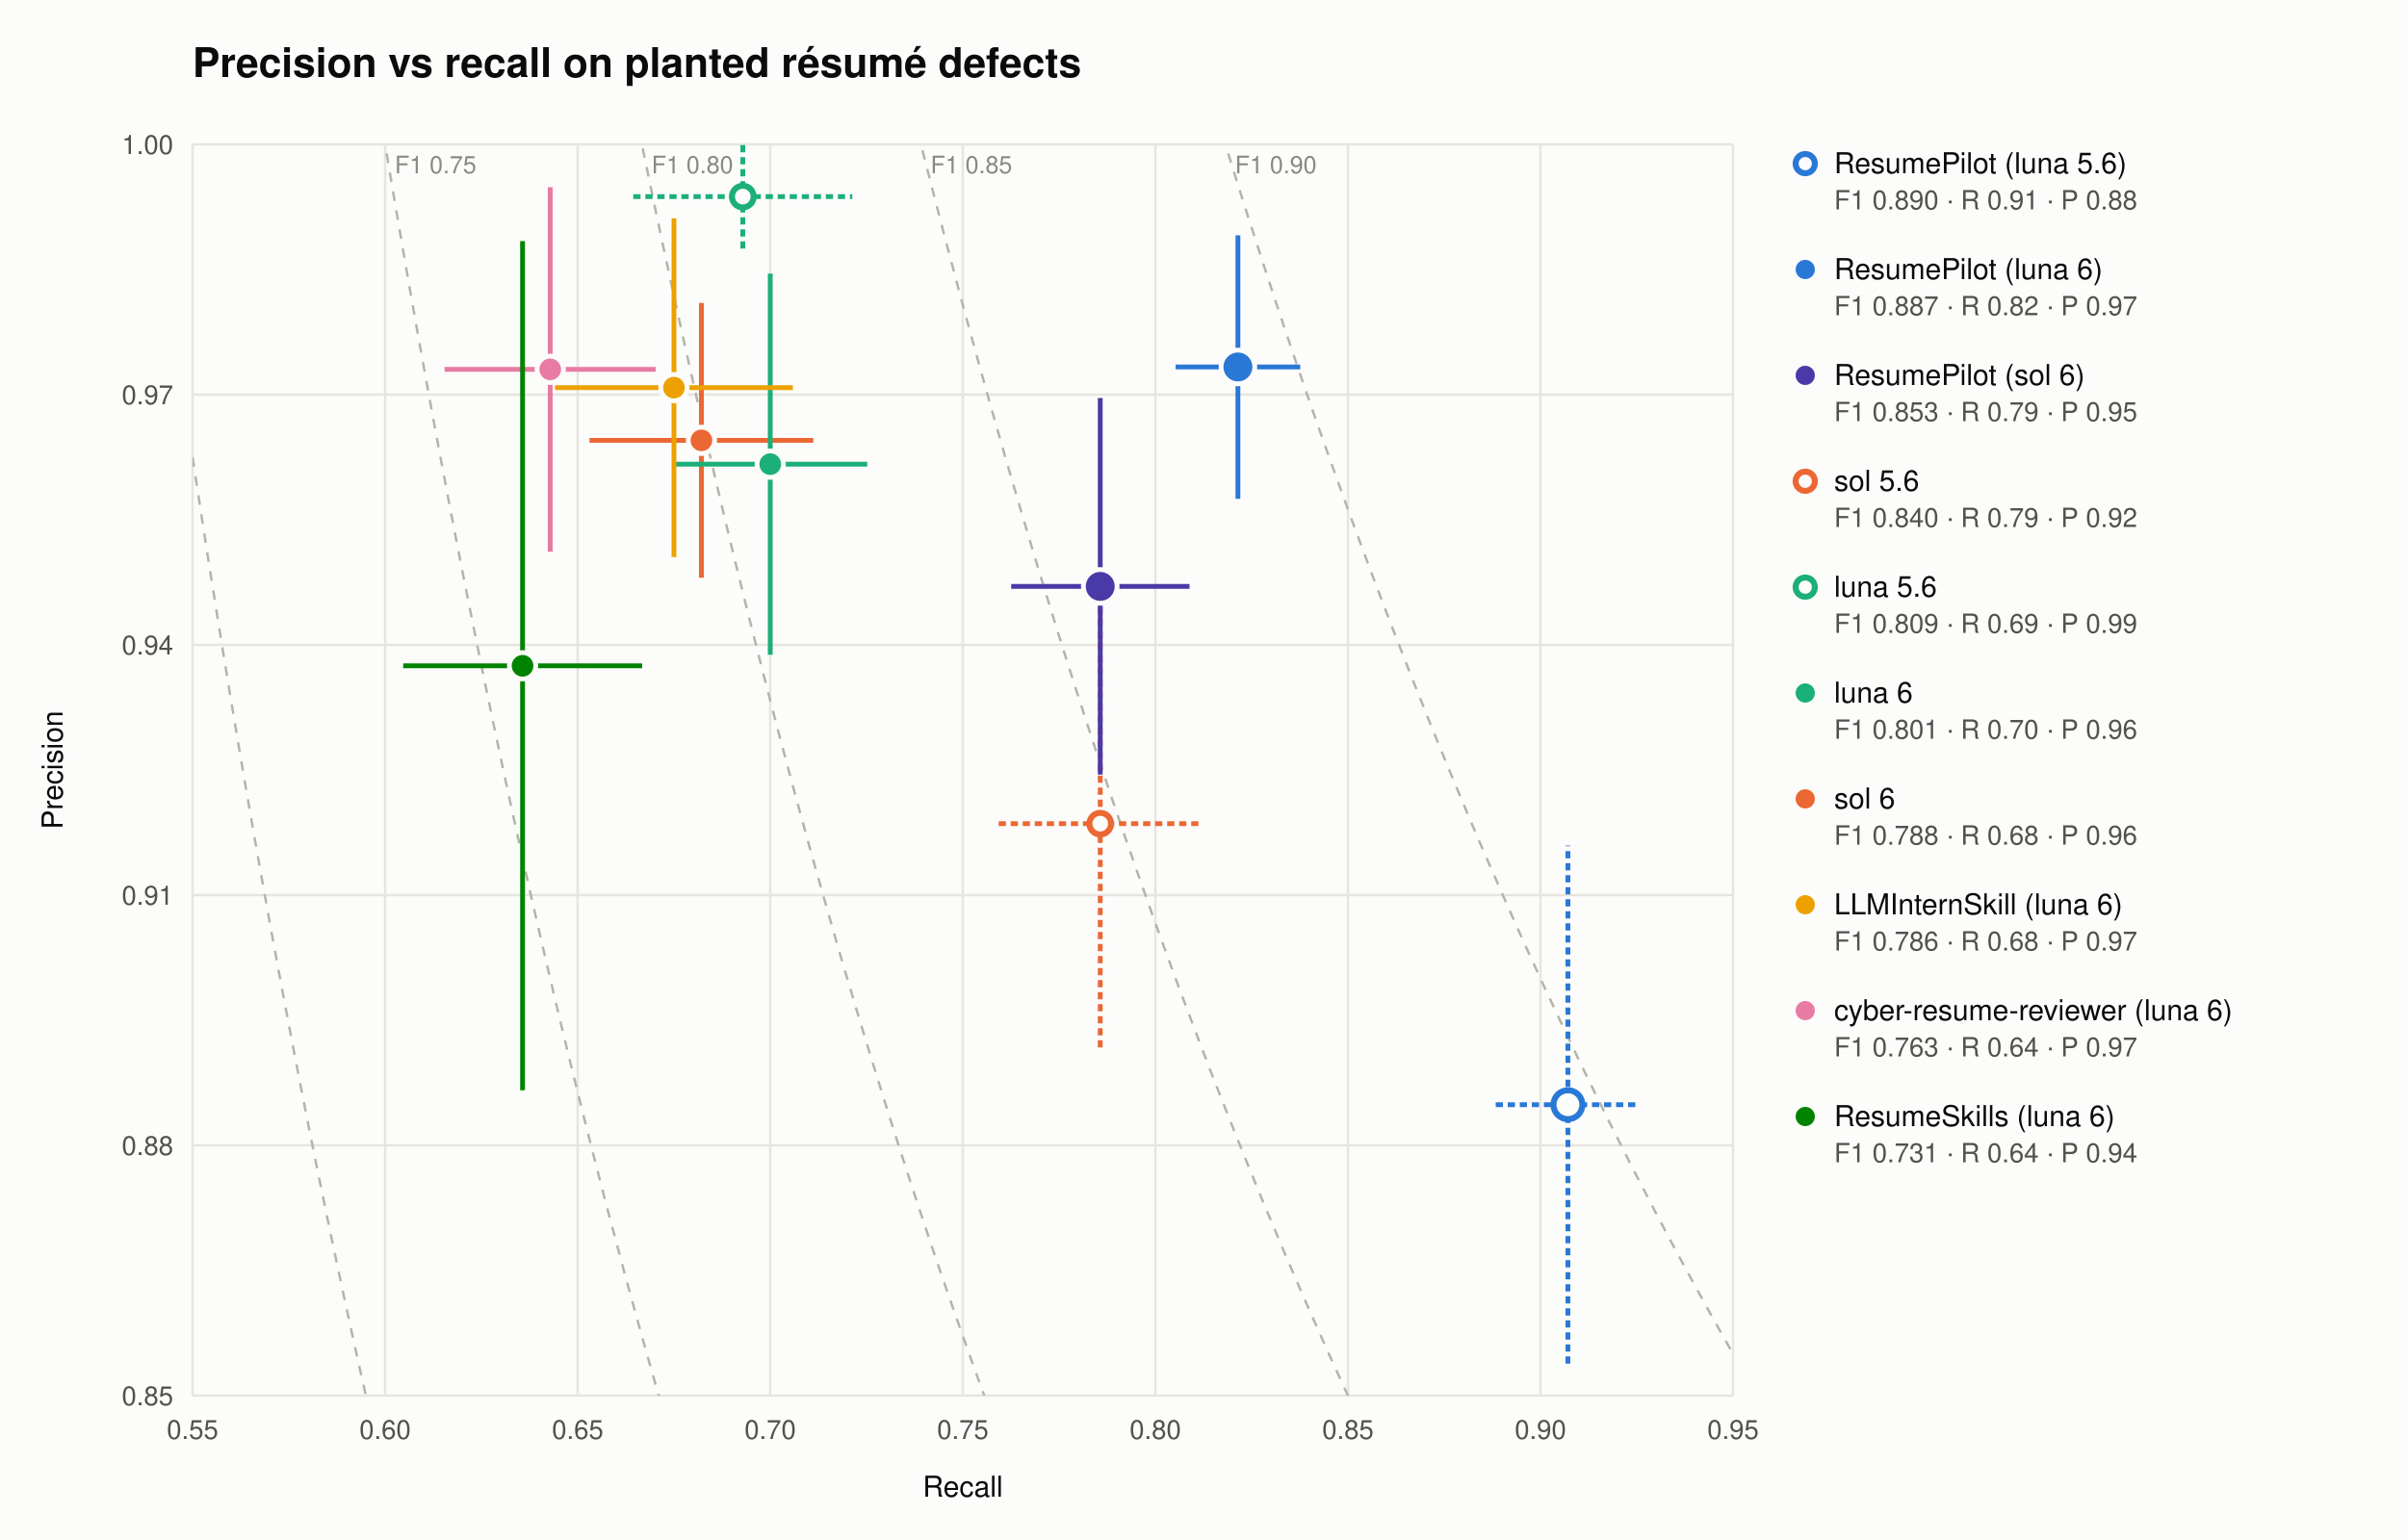
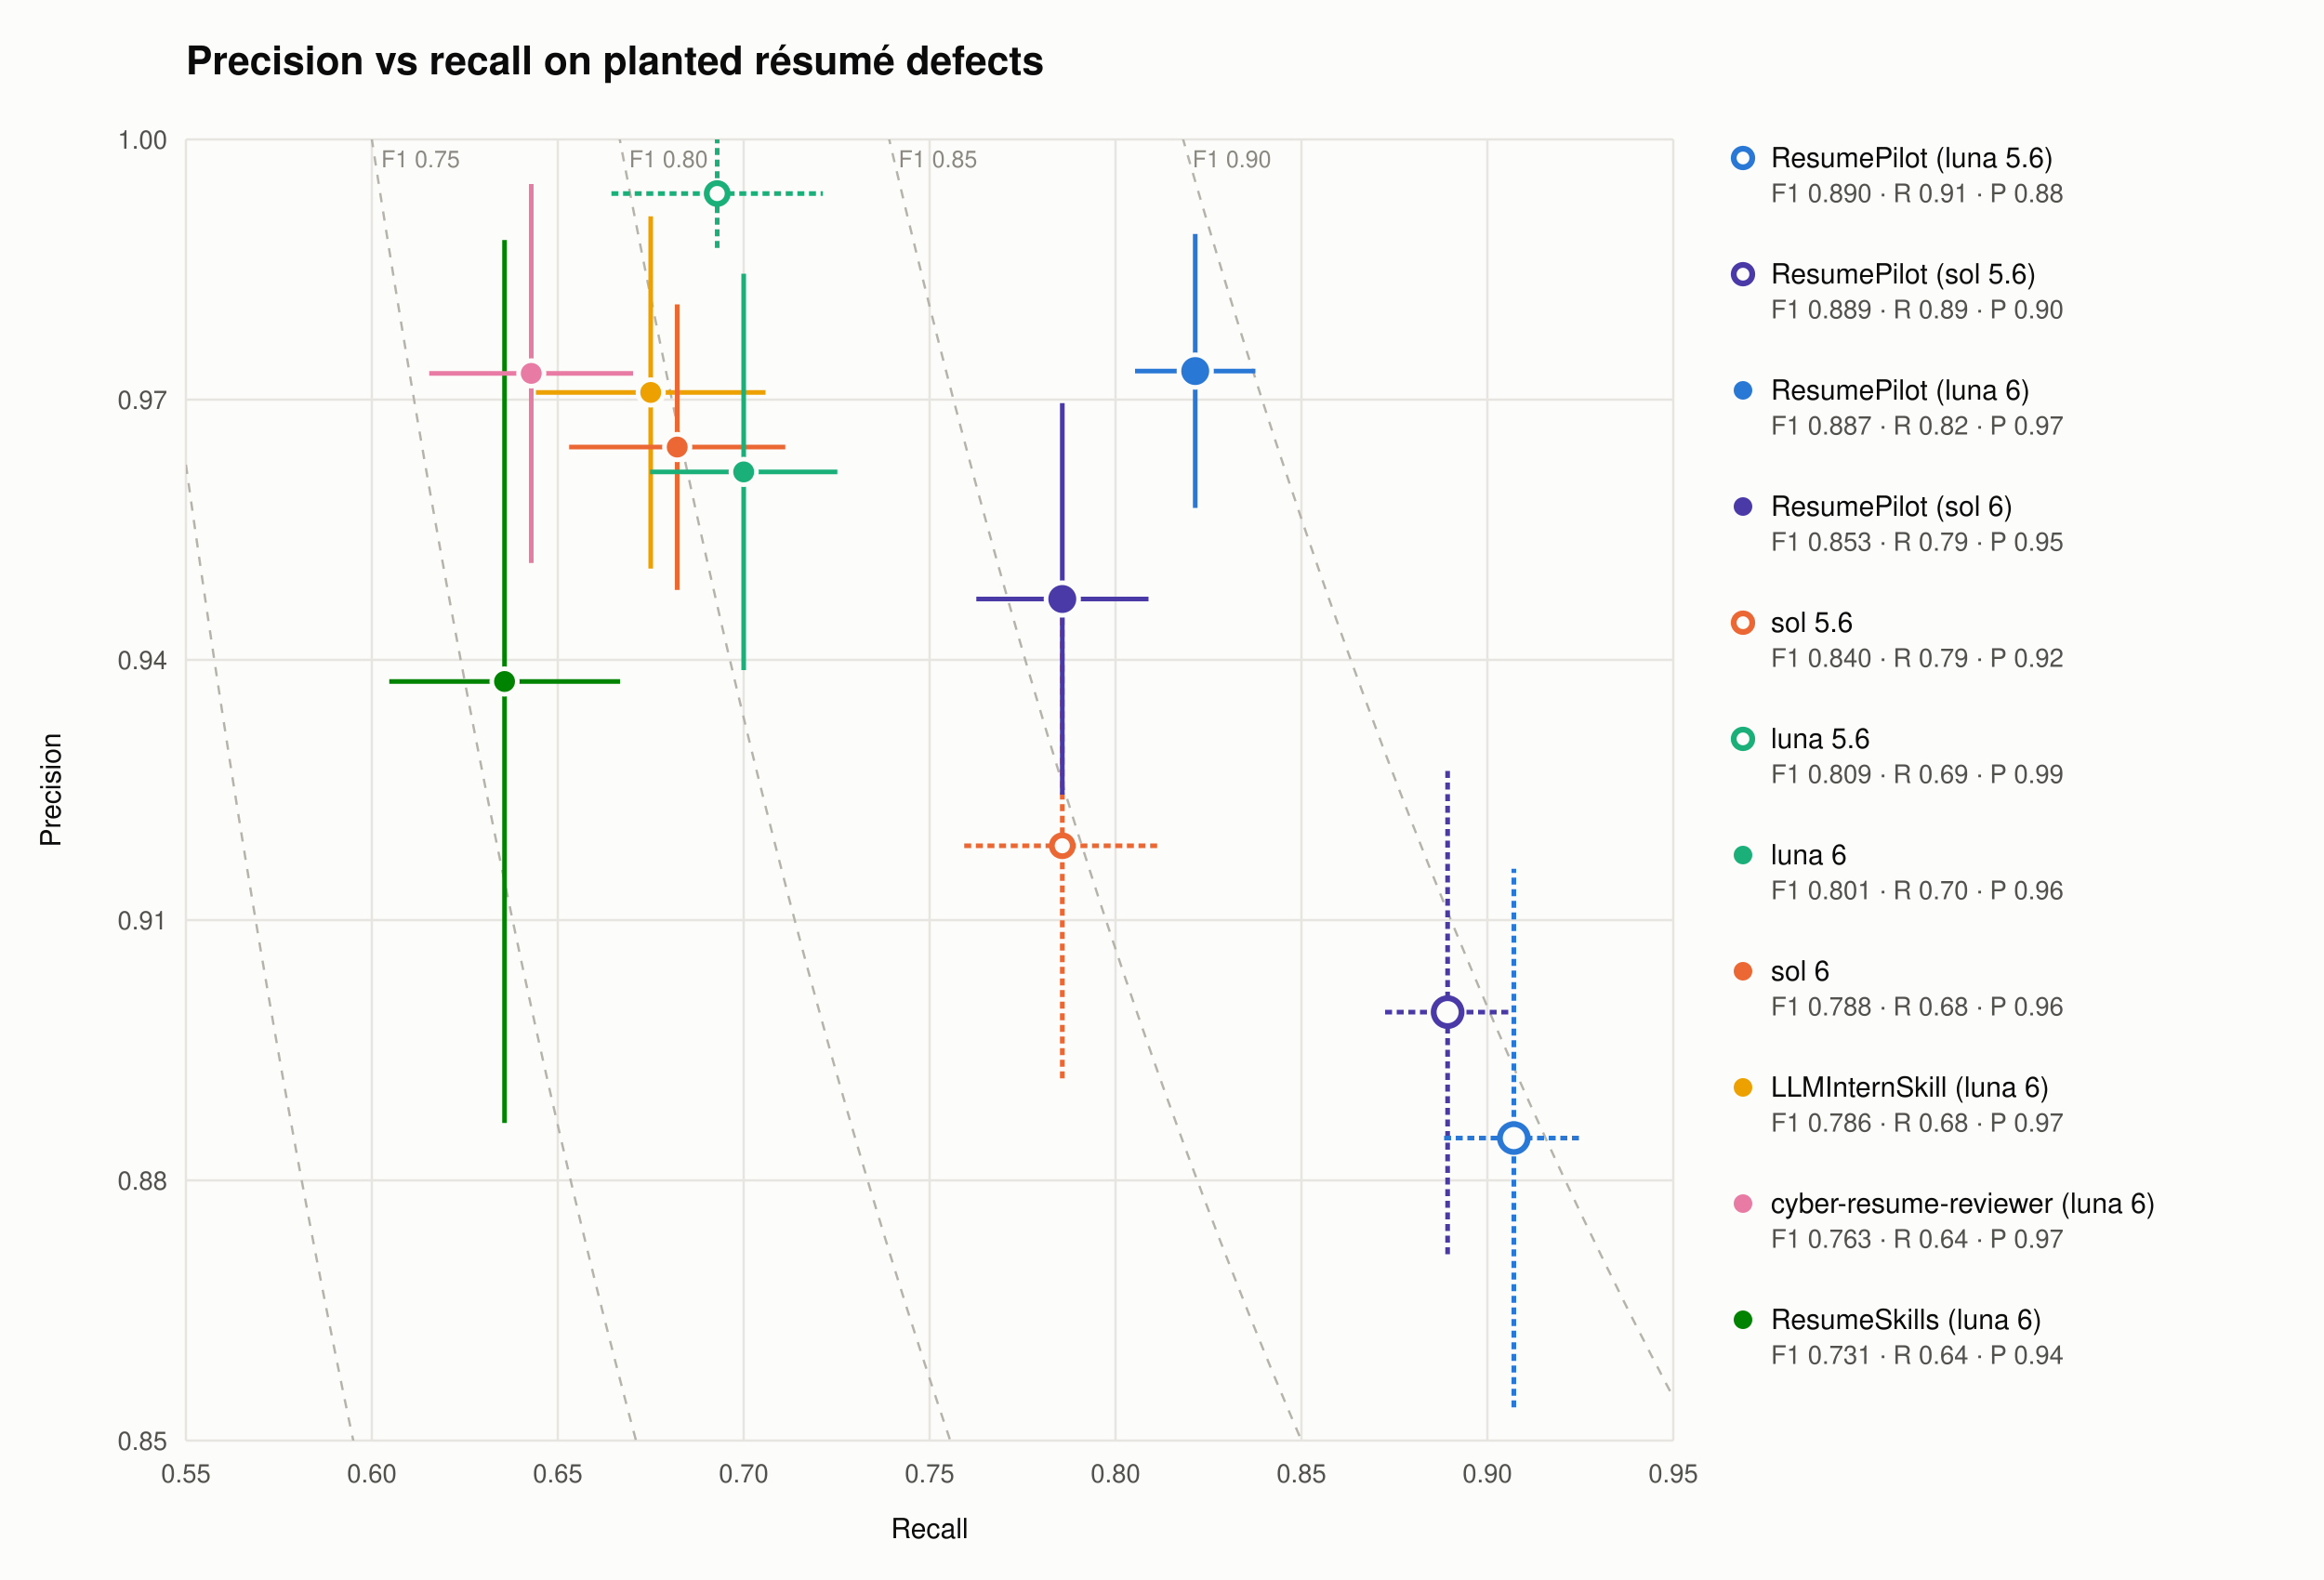
- <svg xmlns="http://www.w3.org/2000/svg" width="1000" height="640" viewBox="0 0 1000 640" font-family="Helvetica, Arial, sans-serif">
-   <rect width="1000" height="640" fill="#fcfcfb" />
+ <svg xmlns="http://www.w3.org/2000/svg" width="1000" height="680" viewBox="0 0 1000 680" font-family="Helvetica, Arial, sans-serif">
+   <rect width="1000" height="680" fill="#fcfcfb" />
  <text x="80" y="32" font-size="17" font-weight="600" fill="#0b0b0b">Precision vs recall on planted résumé defects</text>
  <clipPath id="plot">
-     <rect x="80" y="60" width="640" height="520" />
+     <rect x="80" y="60" width="640" height="560" />
  </clipPath>
-   <line x1="80.0" y1="60" x2="80.0" y2="580" stroke="#e6e5e0" />
-   <text x="80.0" y="598" font-size="11" fill="#52514e" text-anchor="middle">0.55</text>
-   <line x1="160.0" y1="60" x2="160.0" y2="580" stroke="#e6e5e0" />
-   <text x="160.0" y="598" font-size="11" fill="#52514e" text-anchor="middle">0.60</text>
-   <line x1="240.0" y1="60" x2="240.0" y2="580" stroke="#e6e5e0" />
-   <text x="240.0" y="598" font-size="11" fill="#52514e" text-anchor="middle">0.65</text>
-   <line x1="320.0" y1="60" x2="320.0" y2="580" stroke="#e6e5e0" />
-   <text x="320.0" y="598" font-size="11" fill="#52514e" text-anchor="middle">0.70</text>
-   <line x1="400.0" y1="60" x2="400.0" y2="580" stroke="#e6e5e0" />
-   <text x="400.0" y="598" font-size="11" fill="#52514e" text-anchor="middle">0.75</text>
-   <line x1="480.0" y1="60" x2="480.0" y2="580" stroke="#e6e5e0" />
-   <text x="480.0" y="598" font-size="11" fill="#52514e" text-anchor="middle">0.80</text>
-   <line x1="560.0" y1="60" x2="560.0" y2="580" stroke="#e6e5e0" />
-   <text x="560.0" y="598" font-size="11" fill="#52514e" text-anchor="middle">0.85</text>
-   <line x1="640.0" y1="60" x2="640.0" y2="580" stroke="#e6e5e0" />
-   <text x="640.0" y="598" font-size="11" fill="#52514e" text-anchor="middle">0.90</text>
-   <line x1="720.0" y1="60" x2="720.0" y2="580" stroke="#e6e5e0" />
-   <text x="720.0" y="598" font-size="11" fill="#52514e" text-anchor="middle">0.95</text>
-   <line x1="80" y1="580.0" x2="720" y2="580.0" stroke="#e6e5e0" />
-   <text x="72" y="584.0" font-size="11" fill="#52514e" text-anchor="end">0.85</text>
-   <line x1="80" y1="476.0" x2="720" y2="476.0" stroke="#e6e5e0" />
-   <text x="72" y="480.0" font-size="11" fill="#52514e" text-anchor="end">0.88</text>
-   <line x1="80" y1="372.0" x2="720" y2="372.0" stroke="#e6e5e0" />
-   <text x="72" y="376.0" font-size="11" fill="#52514e" text-anchor="end">0.91</text>
-   <line x1="80" y1="268.0" x2="720" y2="268.0" stroke="#e6e5e0" />
-   <text x="72" y="272.0" font-size="11" fill="#52514e" text-anchor="end">0.94</text>
-   <line x1="80" y1="164.0" x2="720" y2="164.0" stroke="#e6e5e0" />
-   <text x="72" y="168.0" font-size="11" fill="#52514e" text-anchor="end">0.97</text>
+   <line x1="80.0" y1="60" x2="80.0" y2="620" stroke="#e6e5e0" />
+   <text x="80.0" y="638" font-size="11" fill="#52514e" text-anchor="middle">0.55</text>
+   <line x1="160.0" y1="60" x2="160.0" y2="620" stroke="#e6e5e0" />
+   <text x="160.0" y="638" font-size="11" fill="#52514e" text-anchor="middle">0.60</text>
+   <line x1="240.0" y1="60" x2="240.0" y2="620" stroke="#e6e5e0" />
+   <text x="240.0" y="638" font-size="11" fill="#52514e" text-anchor="middle">0.65</text>
+   <line x1="320.0" y1="60" x2="320.0" y2="620" stroke="#e6e5e0" />
+   <text x="320.0" y="638" font-size="11" fill="#52514e" text-anchor="middle">0.70</text>
+   <line x1="400.0" y1="60" x2="400.0" y2="620" stroke="#e6e5e0" />
+   <text x="400.0" y="638" font-size="11" fill="#52514e" text-anchor="middle">0.75</text>
+   <line x1="480.0" y1="60" x2="480.0" y2="620" stroke="#e6e5e0" />
+   <text x="480.0" y="638" font-size="11" fill="#52514e" text-anchor="middle">0.80</text>
+   <line x1="560.0" y1="60" x2="560.0" y2="620" stroke="#e6e5e0" />
+   <text x="560.0" y="638" font-size="11" fill="#52514e" text-anchor="middle">0.85</text>
+   <line x1="640.0" y1="60" x2="640.0" y2="620" stroke="#e6e5e0" />
+   <text x="640.0" y="638" font-size="11" fill="#52514e" text-anchor="middle">0.90</text>
+   <line x1="720.0" y1="60" x2="720.0" y2="620" stroke="#e6e5e0" />
+   <text x="720.0" y="638" font-size="11" fill="#52514e" text-anchor="middle">0.95</text>
+   <line x1="80" y1="620.0" x2="720" y2="620.0" stroke="#e6e5e0" />
+   <text x="72" y="624.0" font-size="11" fill="#52514e" text-anchor="end">0.85</text>
+   <line x1="80" y1="508.0" x2="720" y2="508.0" stroke="#e6e5e0" />
+   <text x="72" y="512.0" font-size="11" fill="#52514e" text-anchor="end">0.88</text>
+   <line x1="80" y1="396.0" x2="720" y2="396.0" stroke="#e6e5e0" />
+   <text x="72" y="400.0" font-size="11" fill="#52514e" text-anchor="end">0.91</text>
+   <line x1="80" y1="284.0" x2="720" y2="284.0" stroke="#e6e5e0" />
+   <text x="72" y="288.0" font-size="11" fill="#52514e" text-anchor="end">0.94</text>
+   <line x1="80" y1="172.0" x2="720" y2="172.0" stroke="#e6e5e0" />
+   <text x="72" y="176.0" font-size="11" fill="#52514e" text-anchor="end">0.97</text>
  <line x1="80" y1="60.0" x2="720" y2="60.0" stroke="#e6e5e0" />
  <text x="72" y="64.0" font-size="11" fill="#52514e" text-anchor="end">1.00</text>
-   <polyline clip-path="url(#plot)" points="80.0,190.0 83.2,211.0 86.4,231.6 89.6,251.8 92.8,271.7 96.0,291.1 99.2,310.2 102.4,328.9 105.6,347.3 108.8,365.3 112.0,383.0 115.2,400.4 118.4,417.5 121.6,434.3 124.8,450.8 128.0,467.0 131.2,482.9 134.4,498.5 137.6,513.9 140.8,529.0 144.0,543.9 147.2,558.5 150.4,572.9 153.6,587.0 156.8,601.0 160.0,614.7 163.2,628.1 166.4,641.4" fill="none" stroke="#b5b3aa" stroke-width="1" stroke-dasharray="4 4" />
-   <polyline clip-path="url(#plot)" points="150.4,0.6 153.6,20.8 156.8,40.6 160.0,60.0 163.2,79.1 166.4,97.8 169.6,116.3 172.8,134.4 176.0,152.2 179.2,169.7 182.4,186.9 185.6,203.8 188.8,220.5 192.0,236.9 195.2,253.0 198.4,268.8 201.6,284.4 204.8,299.8 208.0,314.9 211.2,329.8 214.4,344.4 217.6,358.9 220.8,373.1 224.0,387.0 227.2,400.8 230.4,414.4 233.6,427.8 236.8,441.0 240.0,453.9 243.2,466.7 246.4,479.4 249.6,491.8 252.8,504.1 256.0,516.1 259.2,528.1 262.4,539.8 265.6,551.4 268.8,562.8 272.0,574.1 275.2,585.3 278.4,596.2 281.6,607.1 284.8,617.8 288.0,628.3 291.2,638.7 294.4,649.0" fill="none" stroke="#b5b3aa" stroke-width="1" stroke-dasharray="4 4" />
+   <polyline clip-path="url(#plot)" points="80.0,200.0 83.2,222.6 86.4,244.8 89.6,266.6 92.8,287.9 96.0,308.9 99.2,329.4 102.4,349.6 105.6,369.4 108.8,388.8 112.0,407.9 115.2,426.6 118.4,445.0 121.6,463.1 124.8,480.8 128.0,498.3 131.2,515.4 134.4,532.3 137.6,548.8 140.8,565.1 144.0,581.1 147.2,596.9 150.4,612.3 153.6,627.6 156.8,642.6 160.0,657.3 163.2,671.9 166.4,686.1" fill="none" stroke="#b5b3aa" stroke-width="1" stroke-dasharray="4 4" />
+   <polyline clip-path="url(#plot)" points="150.4,-3.9 153.6,17.8 156.8,39.1 160.0,60.0 163.2,80.6 166.4,100.8 169.6,120.6 172.8,140.1 176.0,159.3 179.2,178.1 182.4,196.7 185.6,214.9 188.8,232.8 192.0,250.5 195.2,267.8 198.4,284.9 201.6,301.7 204.8,318.2 208.0,334.5 211.2,350.5 214.4,366.3 217.6,381.8 220.8,397.1 224.0,412.2 227.2,427.0 230.4,441.7 233.6,456.1 236.8,470.3 240.0,484.2 243.2,498.0 246.4,511.6 249.6,525.0 252.8,538.2 256.0,551.2 259.2,564.1 262.4,576.7 265.6,589.2 268.8,601.5 272.0,613.7 275.2,625.7 278.4,637.5 281.6,649.1 284.8,660.7 288.0,672.0 291.2,683.2 294.4,694.3" fill="none" stroke="#b5b3aa" stroke-width="1" stroke-dasharray="4 4" />
  <text x="164.0" y="72" font-size="10" fill="#8a8880">F1 0.75</text>
-   <polyline clip-path="url(#plot)" points="256.0,6.7 259.2,23.0 262.4,39.0 265.6,54.8 268.8,70.3 272.0,85.7 275.2,100.8 278.4,115.7 281.6,130.3 284.8,144.8 288.0,159.0 291.2,173.1 294.4,186.9 297.6,200.6 300.8,214.1 304.0,227.4 307.2,240.5 310.4,253.4 313.6,266.1 316.8,278.7 320.0,291.1 323.2,303.4 326.4,315.4 329.6,327.4 332.8,339.1 336.0,350.8 339.2,362.2 342.4,373.5 345.6,384.7 348.8,395.8 352.0,406.7 355.2,417.4 358.4,428.1 361.6,438.6 364.8,448.9 368.0,459.2 371.2,469.3 374.4,479.3 377.6,489.2 380.8,499.0 384.0,508.6 387.2,518.2 390.4,527.6 393.6,536.9 396.8,546.1 400.0,555.2 403.2,564.2 406.4,573.1 409.6,581.9 412.8,590.7 416.0,599.3 419.2,607.8 422.4,616.2 425.6,624.5 428.8,632.8 432.0,640.9 435.2,649.0" fill="none" stroke="#b5b3aa" stroke-width="1" stroke-dasharray="4 4" />
+   <polyline clip-path="url(#plot)" points="256.0,2.6 259.2,20.1 262.4,37.4 265.6,54.4 268.8,71.1 272.0,87.7 275.2,103.9 278.4,120.0 281.6,135.7 284.8,151.3 288.0,166.7 291.2,181.8 294.4,196.7 297.6,211.4 300.8,225.9 304.0,240.2 307.2,254.3 310.4,268.3 313.6,282.0 316.8,295.5 320.0,308.9 323.2,322.1 326.4,335.1 329.6,347.9 332.8,360.6 336.0,373.1 339.2,385.5 342.4,397.7 345.6,409.7 348.8,421.6 352.0,433.3 355.2,444.9 358.4,456.4 361.6,467.7 364.8,478.9 368.0,489.9 371.2,500.8 374.4,511.6 377.6,522.2 380.8,532.7 384.0,543.1 387.2,553.4 390.4,563.6 393.6,573.6 396.8,583.5 400.0,593.3 403.2,603.0 406.4,612.6 409.6,622.1 412.8,631.5 416.0,640.7 419.2,649.9 422.4,659.0 425.6,667.9 428.8,676.8 432.0,685.6 435.2,694.3" fill="none" stroke="#b5b3aa" stroke-width="1" stroke-dasharray="4 4" />
  <text x="270.7" y="72" font-size="10" fill="#8a8880">F1 0.80</text>
-   <polyline clip-path="url(#plot)" points="368.0,0.3 371.2,13.7 374.4,26.9 377.6,39.9 380.8,52.8 384.0,65.5 387.2,78.0 390.4,90.4 393.6,102.7 396.8,114.7 400.0,126.7 403.2,138.5 406.4,150.1 409.6,161.6 412.8,173.0 416.0,184.2 419.2,195.3 422.4,206.2 425.6,217.1 428.8,227.8 432.0,238.4 435.2,248.8 438.4,259.2 441.6,269.4 444.8,279.5 448.0,289.5 451.2,299.4 454.4,309.1 457.6,318.8 460.8,328.4 464.0,337.8 467.2,347.2 470.4,356.4 473.6,365.6 476.8,374.6 480.0,383.6 483.2,392.4 486.4,401.2 489.6,409.9 492.8,418.4 496.0,426.9 499.2,435.3 502.4,443.7 505.6,451.9 508.8,460.0 512.0,468.1 515.2,476.1 518.4,484.0 521.6,491.8 524.8,499.6 528.0,507.2 531.2,514.8 534.4,522.4 537.6,529.8 540.8,537.2 544.0,544.5 547.2,551.7 550.4,558.9 553.6,566.0 556.8,573.0 560.0,580.0 563.2,586.9 566.4,593.7 569.6,600.5 572.8,607.2 576.0,613.9 579.2,620.5 582.4,627.0 585.6,633.5 588.8,639.9 592.0,646.2" fill="none" stroke="#b5b3aa" stroke-width="1" stroke-dasharray="4 4" />
+   <polyline clip-path="url(#plot)" points="368.0,-4.3 371.2,10.1 374.4,24.4 377.6,38.4 380.8,52.2 384.0,65.9 387.2,79.4 390.4,92.8 393.6,105.9 396.8,118.9 400.0,131.8 403.2,144.5 406.4,157.0 409.6,169.4 412.8,181.6 416.0,193.7 419.2,205.7 422.4,217.5 425.6,229.1 428.8,240.7 432.0,252.1 435.2,263.3 438.4,274.5 441.6,285.5 444.8,296.4 448.0,307.1 451.2,317.8 454.4,328.3 457.6,338.7 460.8,349.0 464.0,359.2 467.2,369.2 470.4,379.2 473.6,389.1 476.8,398.8 480.0,408.4 483.2,418.0 486.4,427.4 489.6,436.8 492.8,446.0 496.0,455.2 499.2,464.2 502.4,473.2 505.6,482.0 508.8,490.8 512.0,499.5 515.2,508.1 518.4,516.6 521.6,525.0 524.8,533.4 528.0,541.6 531.2,549.8 534.4,557.9 537.6,566.0 540.8,573.9 544.0,581.8 547.2,589.6 550.4,597.3 553.6,604.9 556.8,612.5 560.0,620.0 563.2,627.4 566.4,634.8 569.6,642.1 572.8,649.3 576.0,656.5 579.2,663.6 582.4,670.6 585.6,677.6 588.8,684.5 592.0,691.3" fill="none" stroke="#b5b3aa" stroke-width="1" stroke-dasharray="4 4" />
  <text x="386.6" y="72" font-size="10" fill="#8a8880">F1 0.85</text>
-   <polyline clip-path="url(#plot)" points="489.6,-5.2 492.8,5.8 496.0,16.7 499.2,27.4 502.4,38.1 505.6,48.6 508.8,59.1 512.0,69.4 515.2,79.6 518.4,89.7 521.6,99.6 524.8,109.5 528.0,119.3 531.2,129.0 534.4,138.5 537.6,148.0 540.8,157.4 544.0,166.7 547.2,175.9 550.4,184.9 553.6,193.9 556.8,202.8 560.0,211.7 563.2,220.4 566.4,229.0 569.6,237.6 572.8,246.1 576.0,254.5 579.2,262.8 582.4,271.0 585.6,279.2 588.8,287.2 592.0,295.2 595.2,303.2 598.4,311.0 601.6,318.8 604.8,326.5 608.0,334.1 611.2,341.7 614.4,349.2 617.6,356.6 620.8,363.9 624.0,371.2 627.2,378.4 630.4,385.6 633.6,392.7 636.8,399.7 640.0,406.7 643.2,413.6 646.4,420.4 649.6,427.2 652.8,433.9 656.0,440.6 659.2,447.2 662.4,453.7 665.6,460.2 668.8,466.7 672.0,473.0 675.2,479.4 678.4,485.7 681.6,491.9 684.8,498.0 688.0,504.2 691.2,510.2 694.4,516.3 697.6,522.2 700.8,528.1 704.0,534.0 707.2,539.8 710.4,545.6 713.6,551.3 716.8,557.0 720.0,562.7" fill="none" stroke="#b5b3aa" stroke-width="1" stroke-dasharray="4 4" />
+   <polyline clip-path="url(#plot)" points="489.6,-10.3 492.8,1.6 496.0,13.3 499.2,24.9 502.4,36.4 505.6,47.8 508.8,59.0 512.0,70.1 515.2,81.1 518.4,91.9 521.6,102.7 524.8,113.3 528.0,123.9 531.2,134.3 534.4,144.6 537.6,154.8 540.8,164.9 544.0,174.9 547.2,184.8 550.4,194.6 553.6,204.2 556.8,213.8 560.0,223.3 563.2,232.7 566.4,242.0 569.6,251.3 572.8,260.4 576.0,269.4 579.2,278.4 582.4,287.2 585.6,296.0 588.8,304.7 592.0,313.3 595.2,321.9 598.4,330.3 601.6,338.7 604.8,347.0 608.0,355.2 611.2,363.3 614.4,371.4 617.6,379.4 620.8,387.3 624.0,395.2 627.2,402.9 630.4,410.6 633.6,418.3 636.8,425.8 640.0,433.3 643.2,440.8 646.4,448.1 649.6,455.4 652.8,462.7 656.0,469.9 659.2,477.0 662.4,484.0 665.6,491.0 668.8,497.9 672.0,504.8 675.2,511.6 678.4,518.4 681.6,525.1 684.8,531.7 688.0,538.3 691.2,544.9 694.4,551.3 697.6,557.8 700.8,564.2 704.0,570.5 707.2,576.7 710.4,583.0 713.6,589.1 716.8,595.3 720.0,601.3" fill="none" stroke="#b5b3aa" stroke-width="1" stroke-dasharray="4 4" />
  <text x="513.1" y="72" font-size="10" fill="#8a8880">F1 0.90</text>
-   <text x="400.0" y="622" font-size="12" fill="#0b0b0b" text-anchor="middle">Recall</text>
-   <text transform="translate(26,320.0) rotate(-90)" font-size="12" fill="#0b0b0b" text-anchor="middle">Precision</text>
-   <line x1="244.9" y1="183.0" x2="337.9" y2="183.0" stroke="#eb6834" stroke-width="2" />
-   <line x1="291.4" y1="240.1" x2="291.4" y2="125.9" stroke="#eb6834" stroke-width="2" />
-   <circle cx="291.4" cy="183.0" r="5.5" fill="#eb6834" stroke="#fcfcfb" stroke-width="2" />
-   <line x1="279.7" y1="192.9" x2="360.3" y2="192.9" stroke="#1baf7a" stroke-width="2" />
-   <line x1="320.0" y1="272.1" x2="320.0" y2="113.7" stroke="#1baf7a" stroke-width="2" />
-   <circle cx="320.0" cy="192.9" r="5.5" fill="#1baf7a" stroke="#fcfcfb" stroke-width="2" />
-   <line x1="230.6" y1="161.1" x2="329.4" y2="161.1" stroke="#eda100" stroke-width="2" />
-   <line x1="280.0" y1="231.5" x2="280.0" y2="90.7" stroke="#eda100" stroke-width="2" />
-   <circle cx="280.0" cy="161.1" r="5.5" fill="#eda100" stroke="#fcfcfb" stroke-width="2" />
-   <line x1="184.7" y1="153.5" x2="272.4" y2="153.5" stroke="#e87ba4" stroke-width="2" />
-   <line x1="228.6" y1="229.3" x2="228.6" y2="77.8" stroke="#e87ba4" stroke-width="2" />
-   <circle cx="228.6" cy="153.5" r="5.5" fill="#e87ba4" stroke="#fcfcfb" stroke-width="2" />
-   <line x1="167.5" y1="276.7" x2="266.8" y2="276.7" stroke="#008300" stroke-width="2" />
-   <line x1="217.1" y1="453.1" x2="217.1" y2="100.2" stroke="#008300" stroke-width="2" />
-   <circle cx="217.1" cy="276.7" r="5.5" fill="#008300" stroke="#fcfcfb" stroke-width="2" />
-   <line x1="263.1" y1="81.7" x2="354.1" y2="81.7" stroke="#1baf7a" stroke-width="2" stroke-dasharray="3 2" />
-   <line x1="308.6" y1="103.3" x2="308.6" y2="60.0" stroke="#1baf7a" stroke-width="2" stroke-dasharray="3 2" />
-   <circle cx="308.6" cy="81.7" r="4.5" fill="#fcfcfb" stroke="#1baf7a" stroke-width="2.5" />
-   <line x1="414.9" y1="342.3" x2="499.4" y2="342.3" stroke="#eb6834" stroke-width="2" stroke-dasharray="3 2" />
-   <line x1="457.1" y1="435.3" x2="457.1" y2="249.3" stroke="#eb6834" stroke-width="2" stroke-dasharray="3 2" />
-   <circle cx="457.1" cy="342.3" r="4.5" fill="#fcfcfb" stroke="#eb6834" stroke-width="2.5" />
-   <line x1="420.1" y1="243.7" x2="494.2" y2="243.7" stroke="#4a3aa7" stroke-width="2" />
-   <line x1="457.1" y1="321.9" x2="457.1" y2="165.4" stroke="#4a3aa7" stroke-width="2" />
-   <circle cx="457.1" cy="243.7" r="7" fill="#4a3aa7" stroke="#fcfcfb" stroke-width="2" />
-   <line x1="621.4" y1="459.1" x2="681.4" y2="459.1" stroke="#2a78d6" stroke-width="2" stroke-dasharray="3 2" />
-   <line x1="651.4" y1="566.7" x2="651.4" y2="351.4" stroke="#2a78d6" stroke-width="2" stroke-dasharray="3 2" />
-   <circle cx="651.4" cy="459.1" r="6" fill="#fcfcfb" stroke="#2a78d6" stroke-width="2.5" />
-   <line x1="488.4" y1="152.5" x2="540.2" y2="152.5" stroke="#2a78d6" stroke-width="2" />
-   <line x1="514.3" y1="207.3" x2="514.3" y2="97.8" stroke="#2a78d6" stroke-width="2" />
-   <circle cx="514.3" cy="152.5" r="7" fill="#2a78d6" stroke="#fcfcfb" stroke-width="2" />
+   <text x="400.0" y="662" font-size="12" fill="#0b0b0b" text-anchor="middle">Recall</text>
+   <text transform="translate(26,340.0) rotate(-90)" font-size="12" fill="#0b0b0b" text-anchor="middle">Precision</text>
+   <line x1="167.5" y1="293.3" x2="266.8" y2="293.3" stroke="#008300" stroke-width="2" />
+   <line x1="217.1" y1="483.3" x2="217.1" y2="103.3" stroke="#008300" stroke-width="2" />
+   <circle cx="217.1" cy="293.3" r="5.5" fill="#008300" stroke="#fcfcfb" stroke-width="2" />
+   <line x1="184.7" y1="160.7" x2="272.4" y2="160.7" stroke="#e87ba4" stroke-width="2" />
+   <line x1="228.6" y1="242.3" x2="228.6" y2="79.2" stroke="#e87ba4" stroke-width="2" />
+   <circle cx="228.6" cy="160.7" r="5.5" fill="#e87ba4" stroke="#fcfcfb" stroke-width="2" />
+   <line x1="230.6" y1="168.9" x2="329.4" y2="168.9" stroke="#eda100" stroke-width="2" />
+   <line x1="280.0" y1="244.7" x2="280.0" y2="93.1" stroke="#eda100" stroke-width="2" />
+   <circle cx="280.0" cy="168.9" r="5.5" fill="#eda100" stroke="#fcfcfb" stroke-width="2" />
+   <line x1="244.9" y1="192.4" x2="337.9" y2="192.4" stroke="#eb6834" stroke-width="2" />
+   <line x1="291.4" y1="253.9" x2="291.4" y2="131.0" stroke="#eb6834" stroke-width="2" />
+   <circle cx="291.4" cy="192.4" r="5.5" fill="#eb6834" stroke="#fcfcfb" stroke-width="2" />
+   <line x1="279.7" y1="203.1" x2="360.3" y2="203.1" stroke="#1baf7a" stroke-width="2" />
+   <line x1="320.0" y1="288.4" x2="320.0" y2="117.8" stroke="#1baf7a" stroke-width="2" />
+   <circle cx="320.0" cy="203.1" r="5.5" fill="#1baf7a" stroke="#fcfcfb" stroke-width="2" />
+   <line x1="263.1" y1="83.3" x2="354.1" y2="83.3" stroke="#1baf7a" stroke-width="2" stroke-dasharray="3 2" />
+   <line x1="308.6" y1="106.7" x2="308.6" y2="60.0" stroke="#1baf7a" stroke-width="2" stroke-dasharray="3 2" />
+   <circle cx="308.6" cy="83.3" r="4.5" fill="#fcfcfb" stroke="#1baf7a" stroke-width="2.5" />
+   <line x1="414.9" y1="364.0" x2="499.4" y2="364.0" stroke="#eb6834" stroke-width="2" stroke-dasharray="3 2" />
+   <line x1="457.1" y1="464.1" x2="457.1" y2="263.9" stroke="#eb6834" stroke-width="2" stroke-dasharray="3 2" />
+   <circle cx="457.1" cy="364.0" r="4.5" fill="#fcfcfb" stroke="#eb6834" stroke-width="2.5" />
+   <line x1="420.1" y1="257.8" x2="494.2" y2="257.8" stroke="#4a3aa7" stroke-width="2" />
+   <line x1="457.1" y1="342.0" x2="457.1" y2="173.5" stroke="#4a3aa7" stroke-width="2" />
+   <circle cx="457.1" cy="257.8" r="7" fill="#4a3aa7" stroke="#fcfcfb" stroke-width="2" />
+   <line x1="488.4" y1="159.7" x2="540.2" y2="159.7" stroke="#2a78d6" stroke-width="2" />
+   <line x1="514.3" y1="218.6" x2="514.3" y2="100.7" stroke="#2a78d6" stroke-width="2" />
+   <circle cx="514.3" cy="159.7" r="7" fill="#2a78d6" stroke="#fcfcfb" stroke-width="2" />
+   <line x1="596.0" y1="435.6" x2="649.7" y2="435.6" stroke="#4a3aa7" stroke-width="2" stroke-dasharray="3 2" />
+   <line x1="622.9" y1="539.8" x2="622.9" y2="331.3" stroke="#4a3aa7" stroke-width="2" stroke-dasharray="3 2" />
+   <circle cx="622.9" cy="435.6" r="6" fill="#fcfcfb" stroke="#4a3aa7" stroke-width="2.5" />
+   <line x1="621.4" y1="489.8" x2="681.4" y2="489.8" stroke="#2a78d6" stroke-width="2" stroke-dasharray="3 2" />
+   <line x1="651.4" y1="605.7" x2="651.4" y2="373.9" stroke="#2a78d6" stroke-width="2" stroke-dasharray="3 2" />
+   <circle cx="651.4" cy="489.8" r="6" fill="#fcfcfb" stroke="#2a78d6" stroke-width="2.5" />
  <circle cx="750.0" cy="68.0" r="4" fill="#fcfcfb" stroke="#2a78d6" stroke-width="2.5" />
  <text x="762" y="72" font-size="12" fill="#0b0b0b">ResumePilot (luna 5.6)</text>
  <text x="762" y="87" font-size="11" fill="#52514e">F1 0.890 · R 0.91 · P 0.88</text>
-   <circle cx="750.0" cy="112.0" r="5" fill="#2a78d6" stroke="#fcfcfb" stroke-width="2" />
-   <text x="762" y="116" font-size="12" fill="#0b0b0b">ResumePilot (luna 6)</text>
-   <text x="762" y="131" font-size="11" fill="#52514e">F1 0.887 · R 0.82 · P 0.97</text>
-   <circle cx="750.0" cy="156.0" r="5" fill="#4a3aa7" stroke="#fcfcfb" stroke-width="2" />
-   <text x="762" y="160" font-size="12" fill="#0b0b0b">ResumePilot (sol 6)</text>
-   <text x="762" y="175" font-size="11" fill="#52514e">F1 0.853 · R 0.79 · P 0.95</text>
-   <circle cx="750.0" cy="200.0" r="4" fill="#fcfcfb" stroke="#eb6834" stroke-width="2.5" />
-   <text x="762" y="204" font-size="12" fill="#0b0b0b">sol 5.6</text>
-   <text x="762" y="219" font-size="11" fill="#52514e">F1 0.840 · R 0.79 · P 0.92</text>
-   <circle cx="750.0" cy="244.0" r="4" fill="#fcfcfb" stroke="#1baf7a" stroke-width="2.5" />
-   <text x="762" y="248" font-size="12" fill="#0b0b0b">luna 5.6</text>
-   <text x="762" y="263" font-size="11" fill="#52514e">F1 0.809 · R 0.69 · P 0.99</text>
-   <circle cx="750.0" cy="288.0" r="5" fill="#1baf7a" stroke="#fcfcfb" stroke-width="2" />
-   <text x="762" y="292" font-size="12" fill="#0b0b0b">luna 6</text>
-   <text x="762" y="307" font-size="11" fill="#52514e">F1 0.801 · R 0.70 · P 0.96</text>
-   <circle cx="750.0" cy="332.0" r="5" fill="#eb6834" stroke="#fcfcfb" stroke-width="2" />
-   <text x="762" y="336" font-size="12" fill="#0b0b0b">sol 6</text>
-   <text x="762" y="351" font-size="11" fill="#52514e">F1 0.788 · R 0.68 · P 0.96</text>
-   <circle cx="750.0" cy="376.0" r="5" fill="#eda100" stroke="#fcfcfb" stroke-width="2" />
-   <text x="762" y="380" font-size="12" fill="#0b0b0b">LLMInternSkill (luna 6)</text>
-   <text x="762" y="395" font-size="11" fill="#52514e">F1 0.786 · R 0.68 · P 0.97</text>
-   <circle cx="750.0" cy="420.0" r="5" fill="#e87ba4" stroke="#fcfcfb" stroke-width="2" />
-   <text x="762" y="424" font-size="12" fill="#0b0b0b">cyber-resume-reviewer (luna 6)</text>
-   <text x="762" y="439" font-size="11" fill="#52514e">F1 0.763 · R 0.64 · P 0.97</text>
-   <circle cx="750.0" cy="464.0" r="5" fill="#008300" stroke="#fcfcfb" stroke-width="2" />
-   <text x="762" y="468" font-size="12" fill="#0b0b0b">ResumeSkills (luna 6)</text>
-   <text x="762" y="483" font-size="11" fill="#52514e">F1 0.731 · R 0.64 · P 0.94</text>
+   <circle cx="750.0" cy="118.0" r="4" fill="#fcfcfb" stroke="#4a3aa7" stroke-width="2.5" />
+   <text x="762" y="122" font-size="12" fill="#0b0b0b">ResumePilot (sol 5.6)</text>
+   <text x="762" y="137" font-size="11" fill="#52514e">F1 0.889 · R 0.89 · P 0.90</text>
+   <circle cx="750.0" cy="168.0" r="5" fill="#2a78d6" stroke="#fcfcfb" stroke-width="2" />
+   <text x="762" y="172" font-size="12" fill="#0b0b0b">ResumePilot (luna 6)</text>
+   <text x="762" y="187" font-size="11" fill="#52514e">F1 0.887 · R 0.82 · P 0.97</text>
+   <circle cx="750.0" cy="218.0" r="5" fill="#4a3aa7" stroke="#fcfcfb" stroke-width="2" />
+   <text x="762" y="222" font-size="12" fill="#0b0b0b">ResumePilot (sol 6)</text>
+   <text x="762" y="237" font-size="11" fill="#52514e">F1 0.853 · R 0.79 · P 0.95</text>
+   <circle cx="750.0" cy="268.0" r="4" fill="#fcfcfb" stroke="#eb6834" stroke-width="2.5" />
+   <text x="762" y="272" font-size="12" fill="#0b0b0b">sol 5.6</text>
+   <text x="762" y="287" font-size="11" fill="#52514e">F1 0.840 · R 0.79 · P 0.92</text>
+   <circle cx="750.0" cy="318.0" r="4" fill="#fcfcfb" stroke="#1baf7a" stroke-width="2.5" />
+   <text x="762" y="322" font-size="12" fill="#0b0b0b">luna 5.6</text>
+   <text x="762" y="337" font-size="11" fill="#52514e">F1 0.809 · R 0.69 · P 0.99</text>
+   <circle cx="750.0" cy="368.0" r="5" fill="#1baf7a" stroke="#fcfcfb" stroke-width="2" />
+   <text x="762" y="372" font-size="12" fill="#0b0b0b">luna 6</text>
+   <text x="762" y="387" font-size="11" fill="#52514e">F1 0.801 · R 0.70 · P 0.96</text>
+   <circle cx="750.0" cy="418.0" r="5" fill="#eb6834" stroke="#fcfcfb" stroke-width="2" />
+   <text x="762" y="422" font-size="12" fill="#0b0b0b">sol 6</text>
+   <text x="762" y="437" font-size="11" fill="#52514e">F1 0.788 · R 0.68 · P 0.96</text>
+   <circle cx="750.0" cy="468.0" r="5" fill="#eda100" stroke="#fcfcfb" stroke-width="2" />
+   <text x="762" y="472" font-size="12" fill="#0b0b0b">LLMInternSkill (luna 6)</text>
+   <text x="762" y="487" font-size="11" fill="#52514e">F1 0.786 · R 0.68 · P 0.97</text>
+   <circle cx="750.0" cy="518.0" r="5" fill="#e87ba4" stroke="#fcfcfb" stroke-width="2" />
+   <text x="762" y="522" font-size="12" fill="#0b0b0b">cyber-resume-reviewer (luna 6)</text>
+   <text x="762" y="537" font-size="11" fill="#52514e">F1 0.763 · R 0.64 · P 0.97</text>
+   <circle cx="750.0" cy="568.0" r="5" fill="#008300" stroke="#fcfcfb" stroke-width="2" />
+   <text x="762" y="572" font-size="12" fill="#0b0b0b">ResumeSkills (luna 6)</text>
+   <text x="762" y="587" font-size="11" fill="#52514e">F1 0.731 · R 0.64 · P 0.94</text>
</svg>
